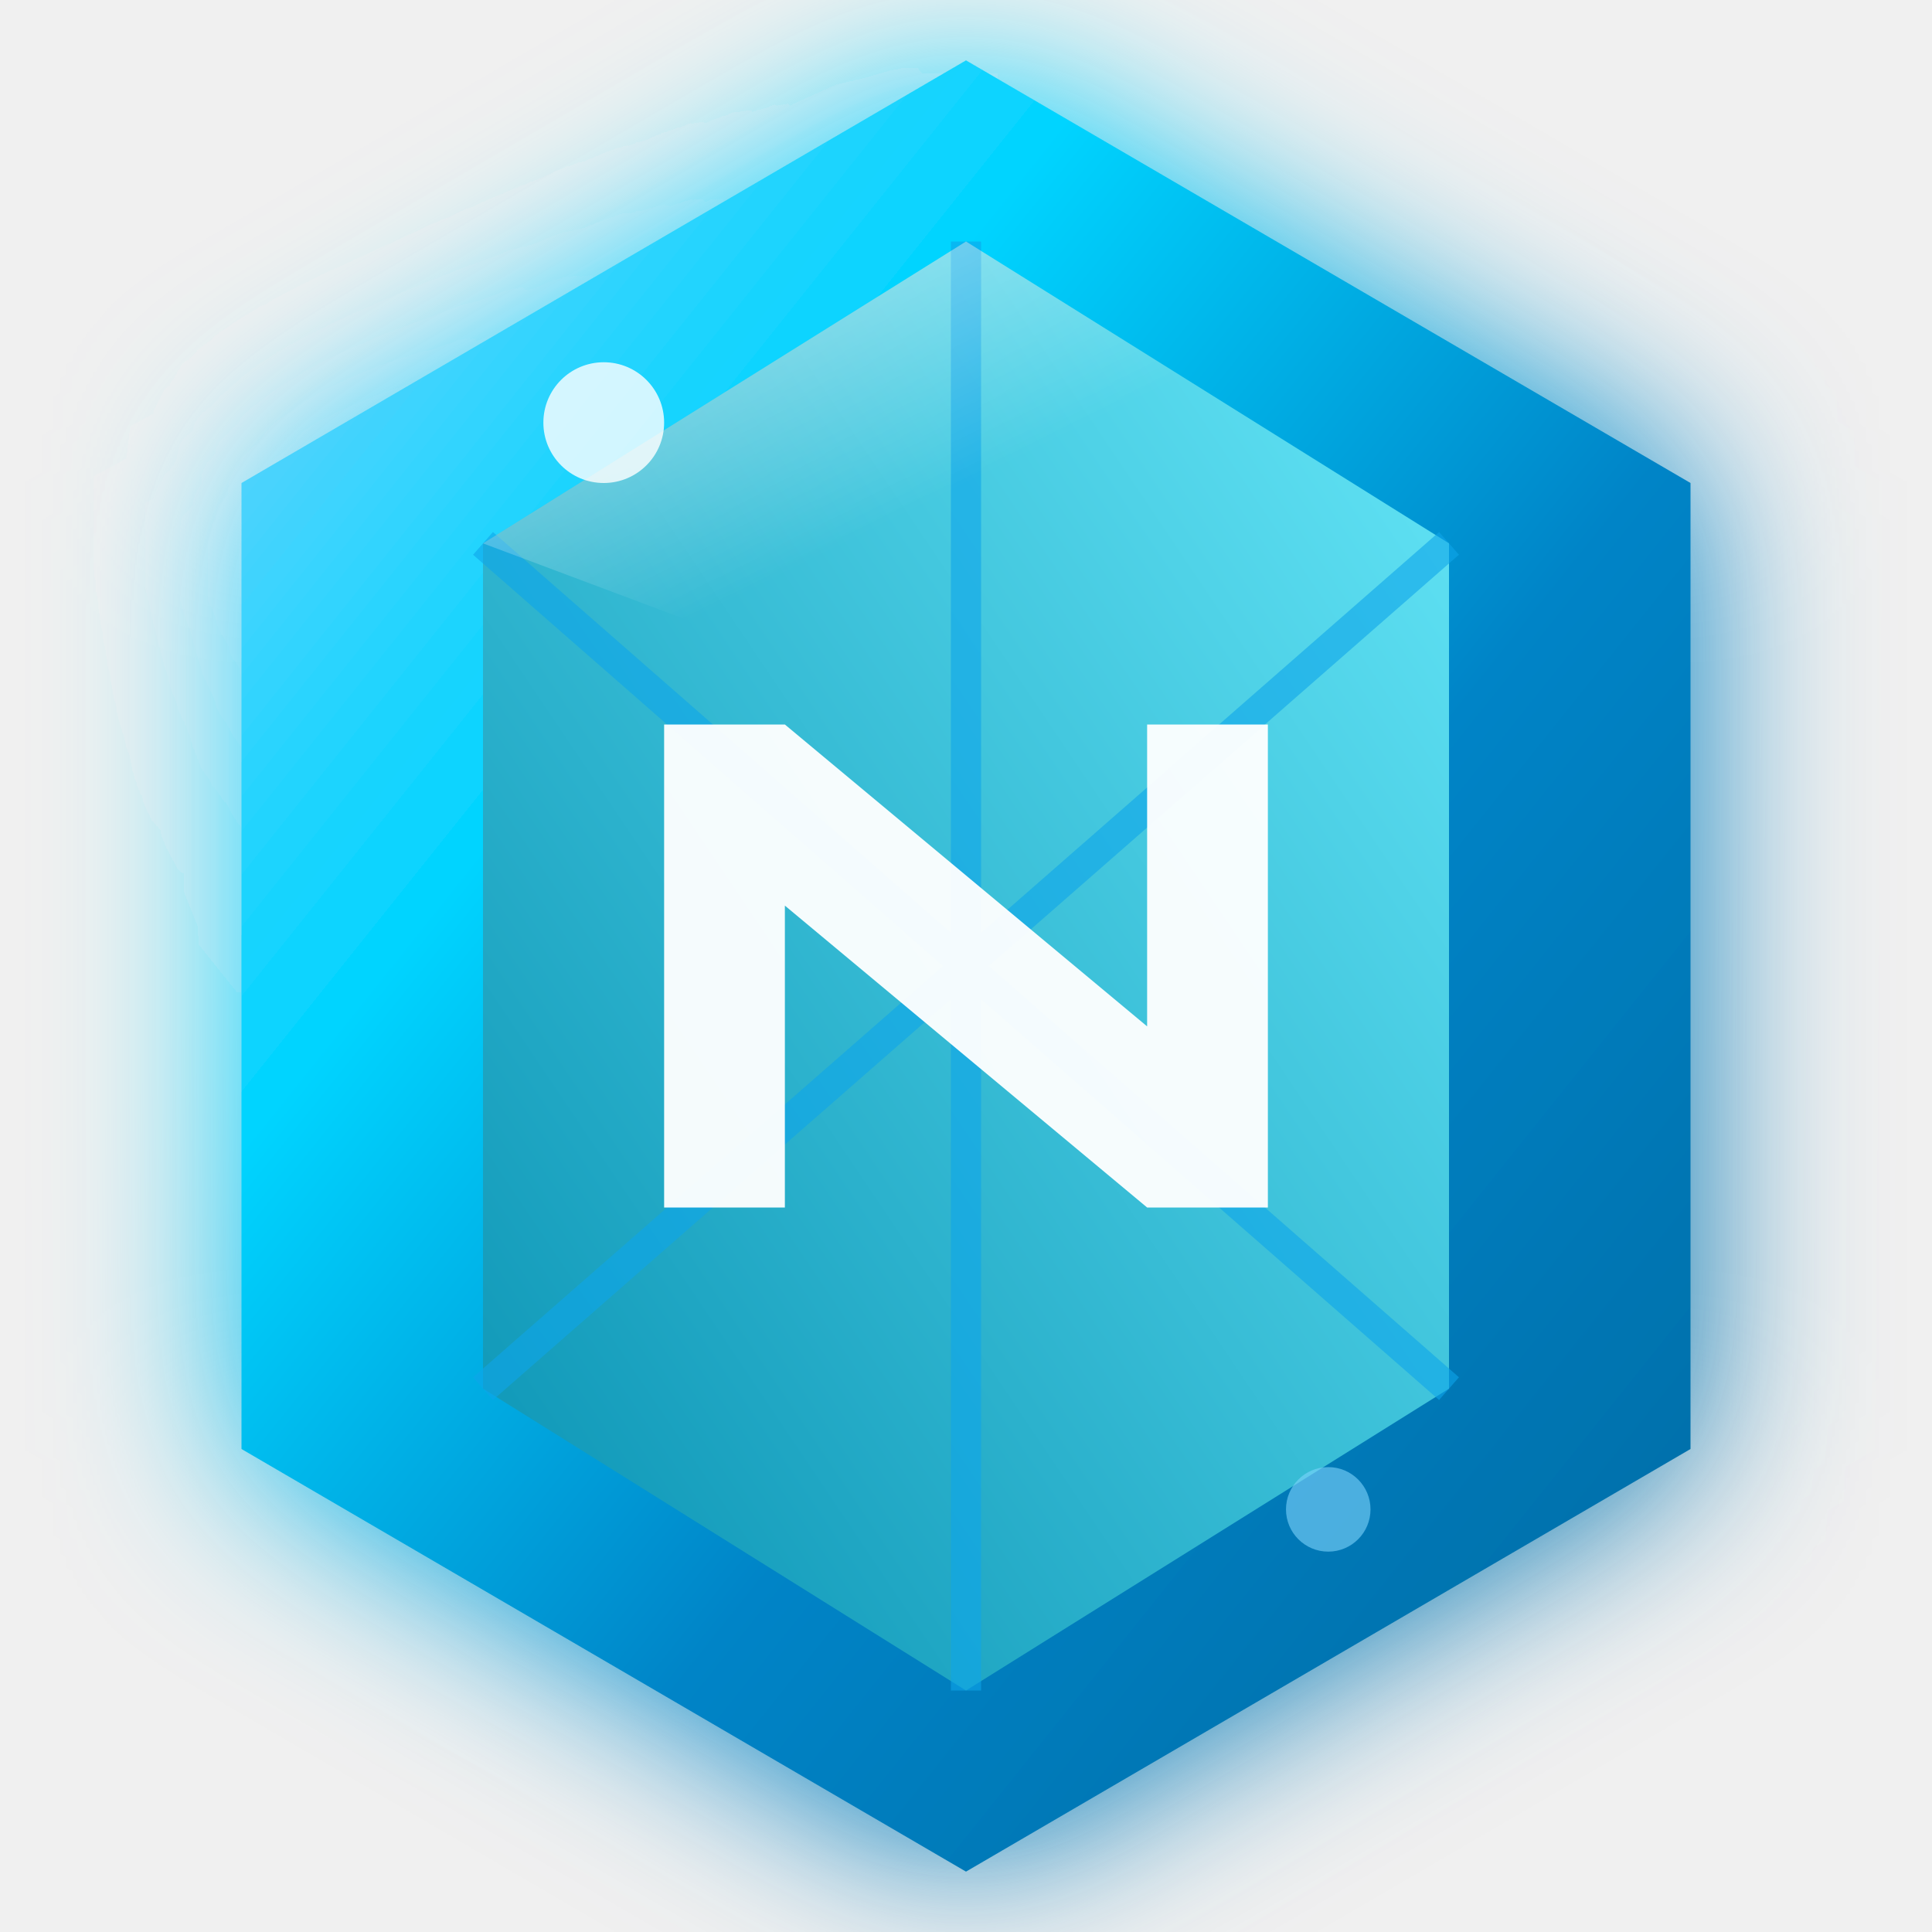
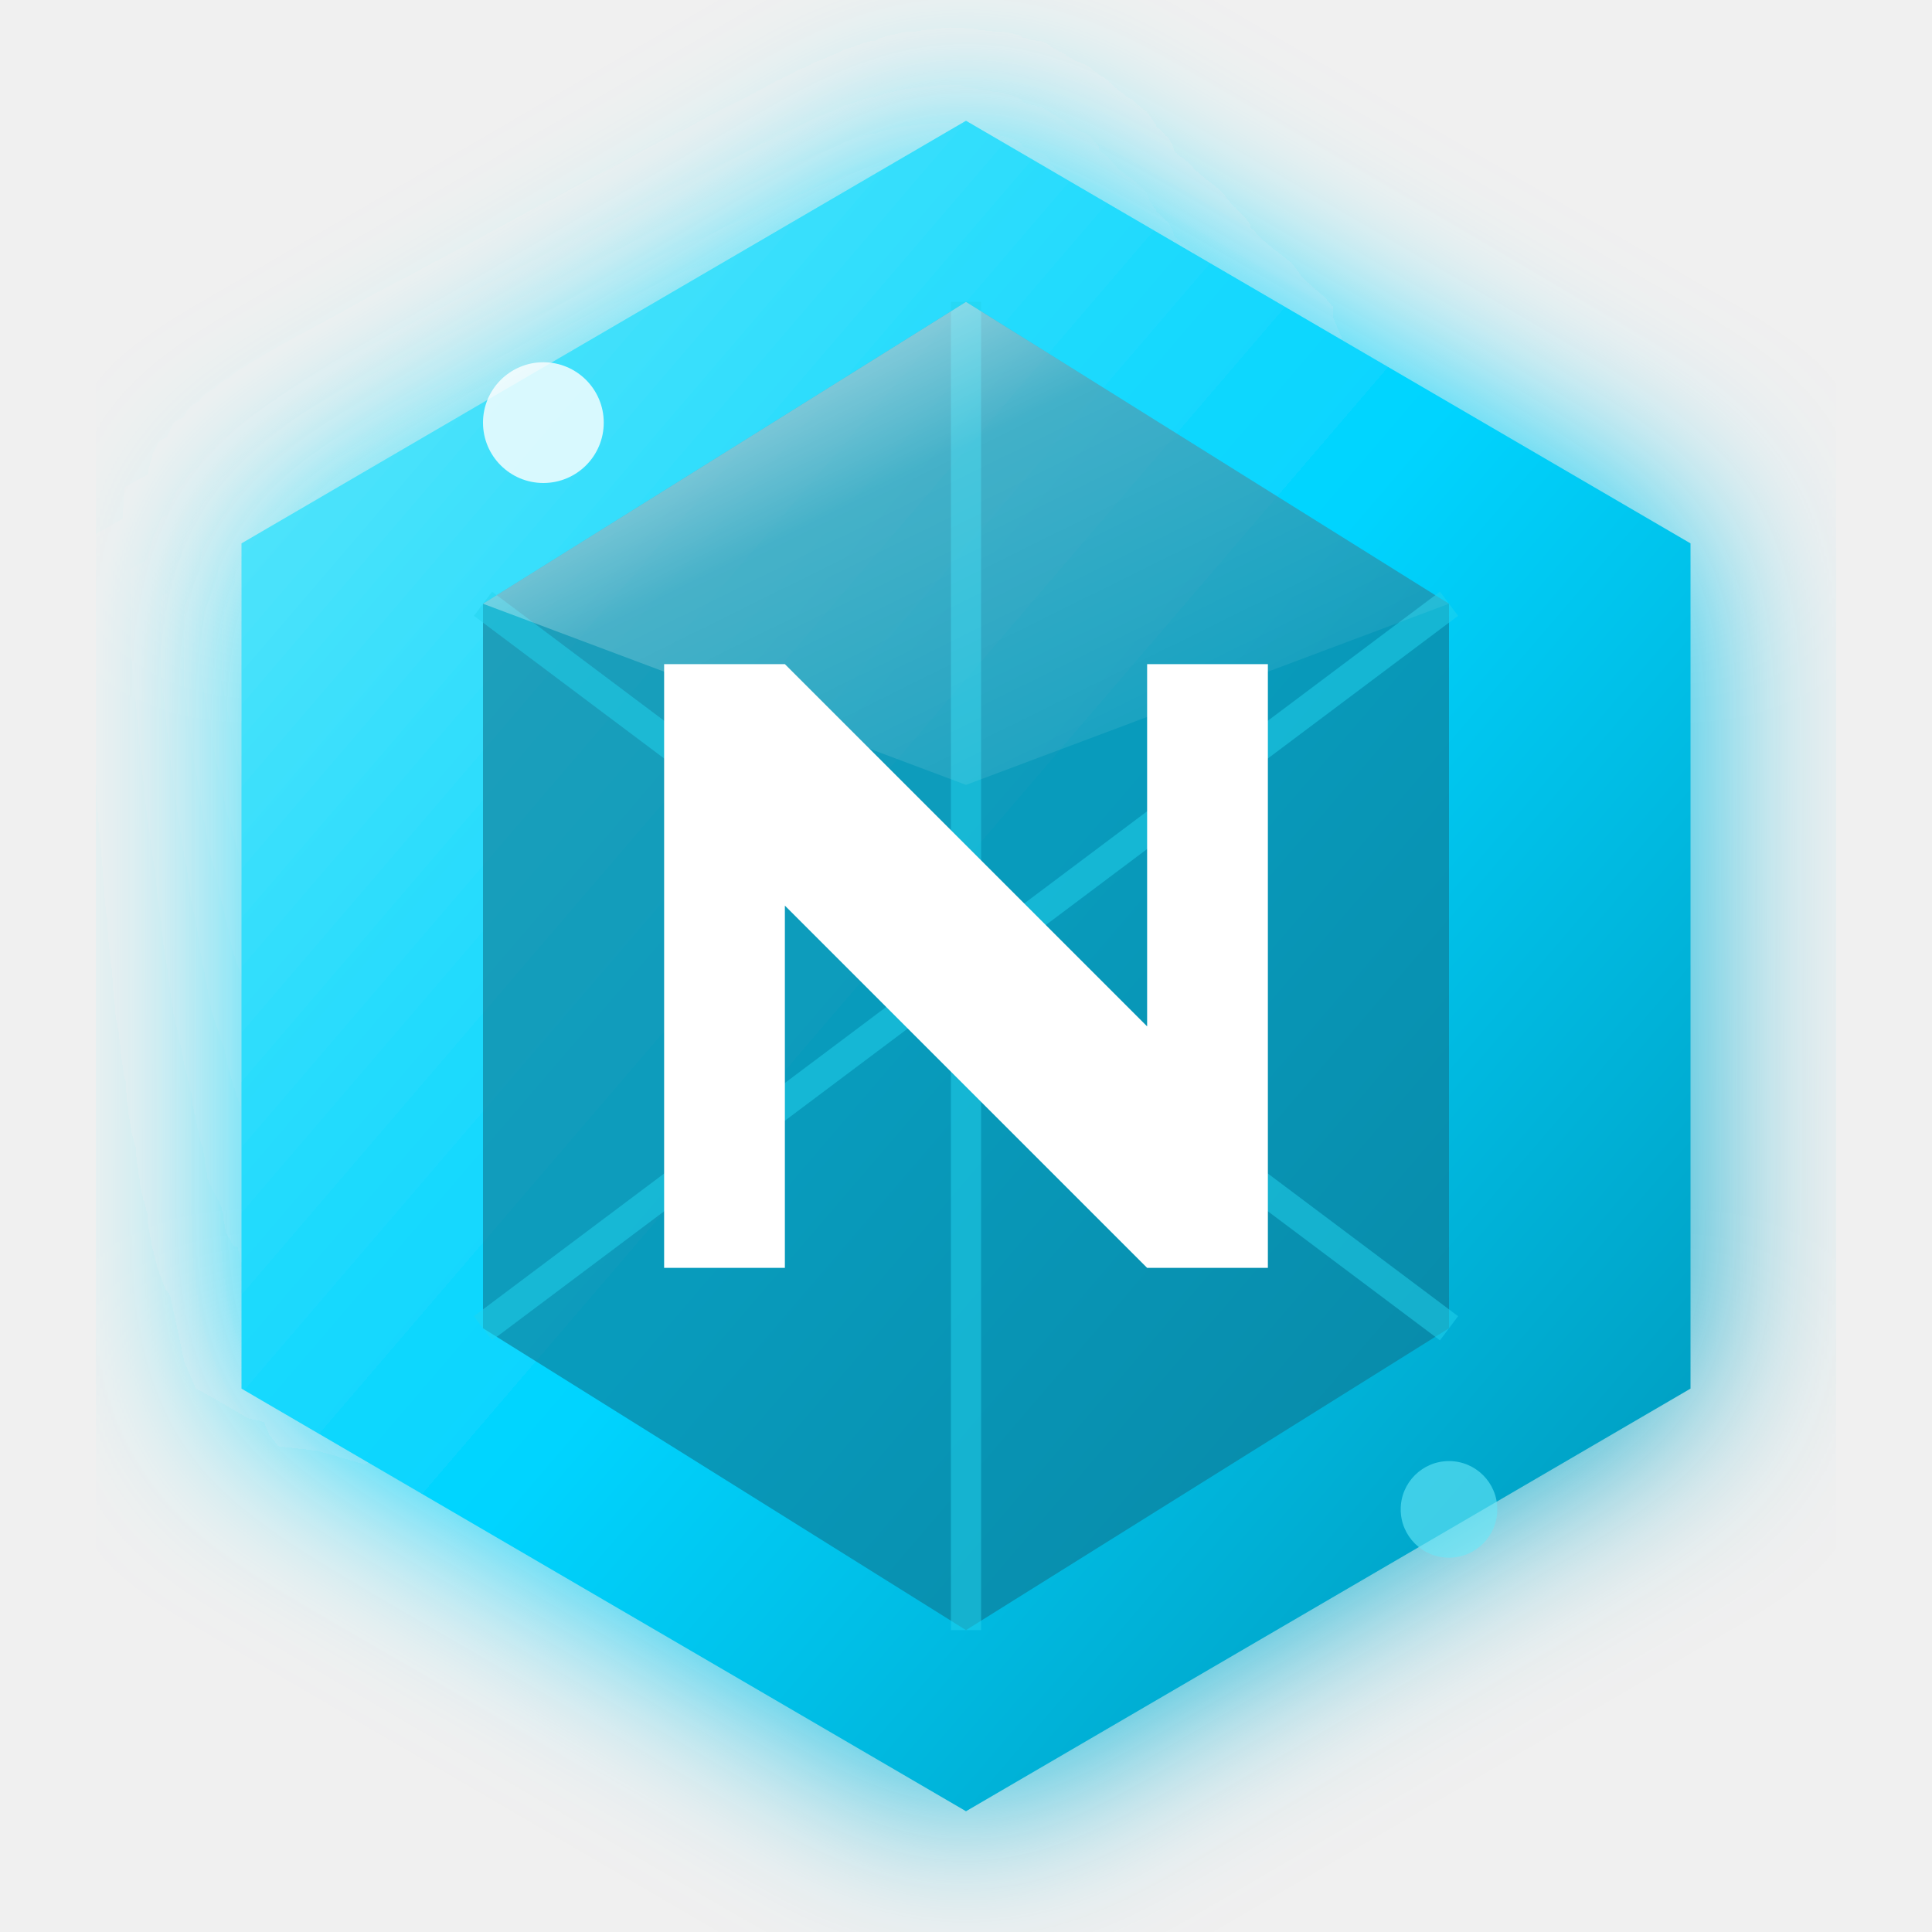
<svg xmlns="http://www.w3.org/2000/svg" viewBox="0 0 32 32" fill="none">
  <defs>
-     <linearGradient id="nwg-main" x1="0%" y1="0%" x2="100%" y2="100%">
-       <stop offset="0%" stop-color="#7dd3fc" />
-       <stop offset="30%" stop-color="#00d4ff" />
-       <stop offset="60%" stop-color="#0284c7" />
-       <stop offset="100%" stop-color="#0369a1" />
-     </linearGradient>
-     <linearGradient id="nwg-inner" x1="100%" y1="0%" x2="0%" y2="100%">
+     <linearGradient id="nwg-bg" x1="0%" y1="0%" x2="100%" y2="100%">
      <stop offset="0%" stop-color="#67e8f9" />
+       <stop offset="50%" stop-color="#00d4ff" />
      <stop offset="100%" stop-color="#0891b2" />
    </linearGradient>
    <linearGradient id="nwg-shine" x1="0%" y1="0%" x2="100%" y2="100%">
      <stop offset="0%" stop-color="#ffffff" stop-opacity="0.9" />
-       <stop offset="50%" stop-color="#ffffff" stop-opacity="0" />
+       <stop offset="40%" stop-color="#ffffff" stop-opacity="0.2" />
+       <stop offset="100%" stop-color="#ffffff" stop-opacity="0" />
    </linearGradient>
-     <filter id="nwg-glow" x="-50%" y="-50%" width="200%" height="200%">
-       <feGaussianBlur in="SourceGraphic" stdDeviation="1.5" result="blur" />
+     <filter id="nwg-glow">
+       <feGaussianBlur stdDeviation="1.5" result="blur" />
      <feMerge>
        <feMergeNode in="blur" />
        <feMergeNode in="SourceGraphic" />
      </feMerge>
    </filter>
  </defs>
-   <polygon points="16,1 28,8 28,24 16,31 4,24 4,8" fill="url(#nwg-main)" filter="url(#nwg-glow)" />
-   <polygon points="16,4 24,9 24,23 16,28 8,23 8,9" fill="url(#nwg-inner)" />
-   <path d="M16 4L16 28M8 9L24 23M24 9L8 23" stroke="#0ea5e9" stroke-width="0.5" opacity="0.6" />
-   <polygon points="16,4 24,9 16,12 8,9" fill="url(#nwg-shine)" opacity="0.7" />
-   <path d="M11 12L11 20L13 20L13 15L19 20L21 20L21 12L19 12L19 17L13 12Z" fill="#ffffff" opacity="0.95" />
-   <circle cx="10" cy="7" r="1" fill="#ffffff" opacity="0.8" />
-   <circle cx="22" cy="25" r="0.7" fill="#7dd3fc" opacity="0.6" />
+   <polygon points="16,2 28,9 28,23 16,30 4,23 4,9" fill="url(#nwg-bg)" filter="url(#nwg-glow)" />
+   <polygon points="16,5 24,10 24,22 16,27 8,22 8,10" fill="#0e7490" opacity="0.6" />
+   <path d="M16 5V27M8 10L24 22M24 10L8 22" stroke="#22d3ee" stroke-width="0.5" opacity="0.5" />
+   <polygon points="16,5 24,10 16,13 8,10" fill="url(#nwg-shine)" />
+   <path d="M11 11V21H13V15L19 21H21V11H19V17L13 11H11Z" fill="#ffffff" />
+   <circle cx="9" cy="7" r="1" fill="#ffffff" opacity="0.8" />
+   <circle cx="24" cy="25" r="0.8" fill="#67e8f9" opacity="0.6" />
</svg>
